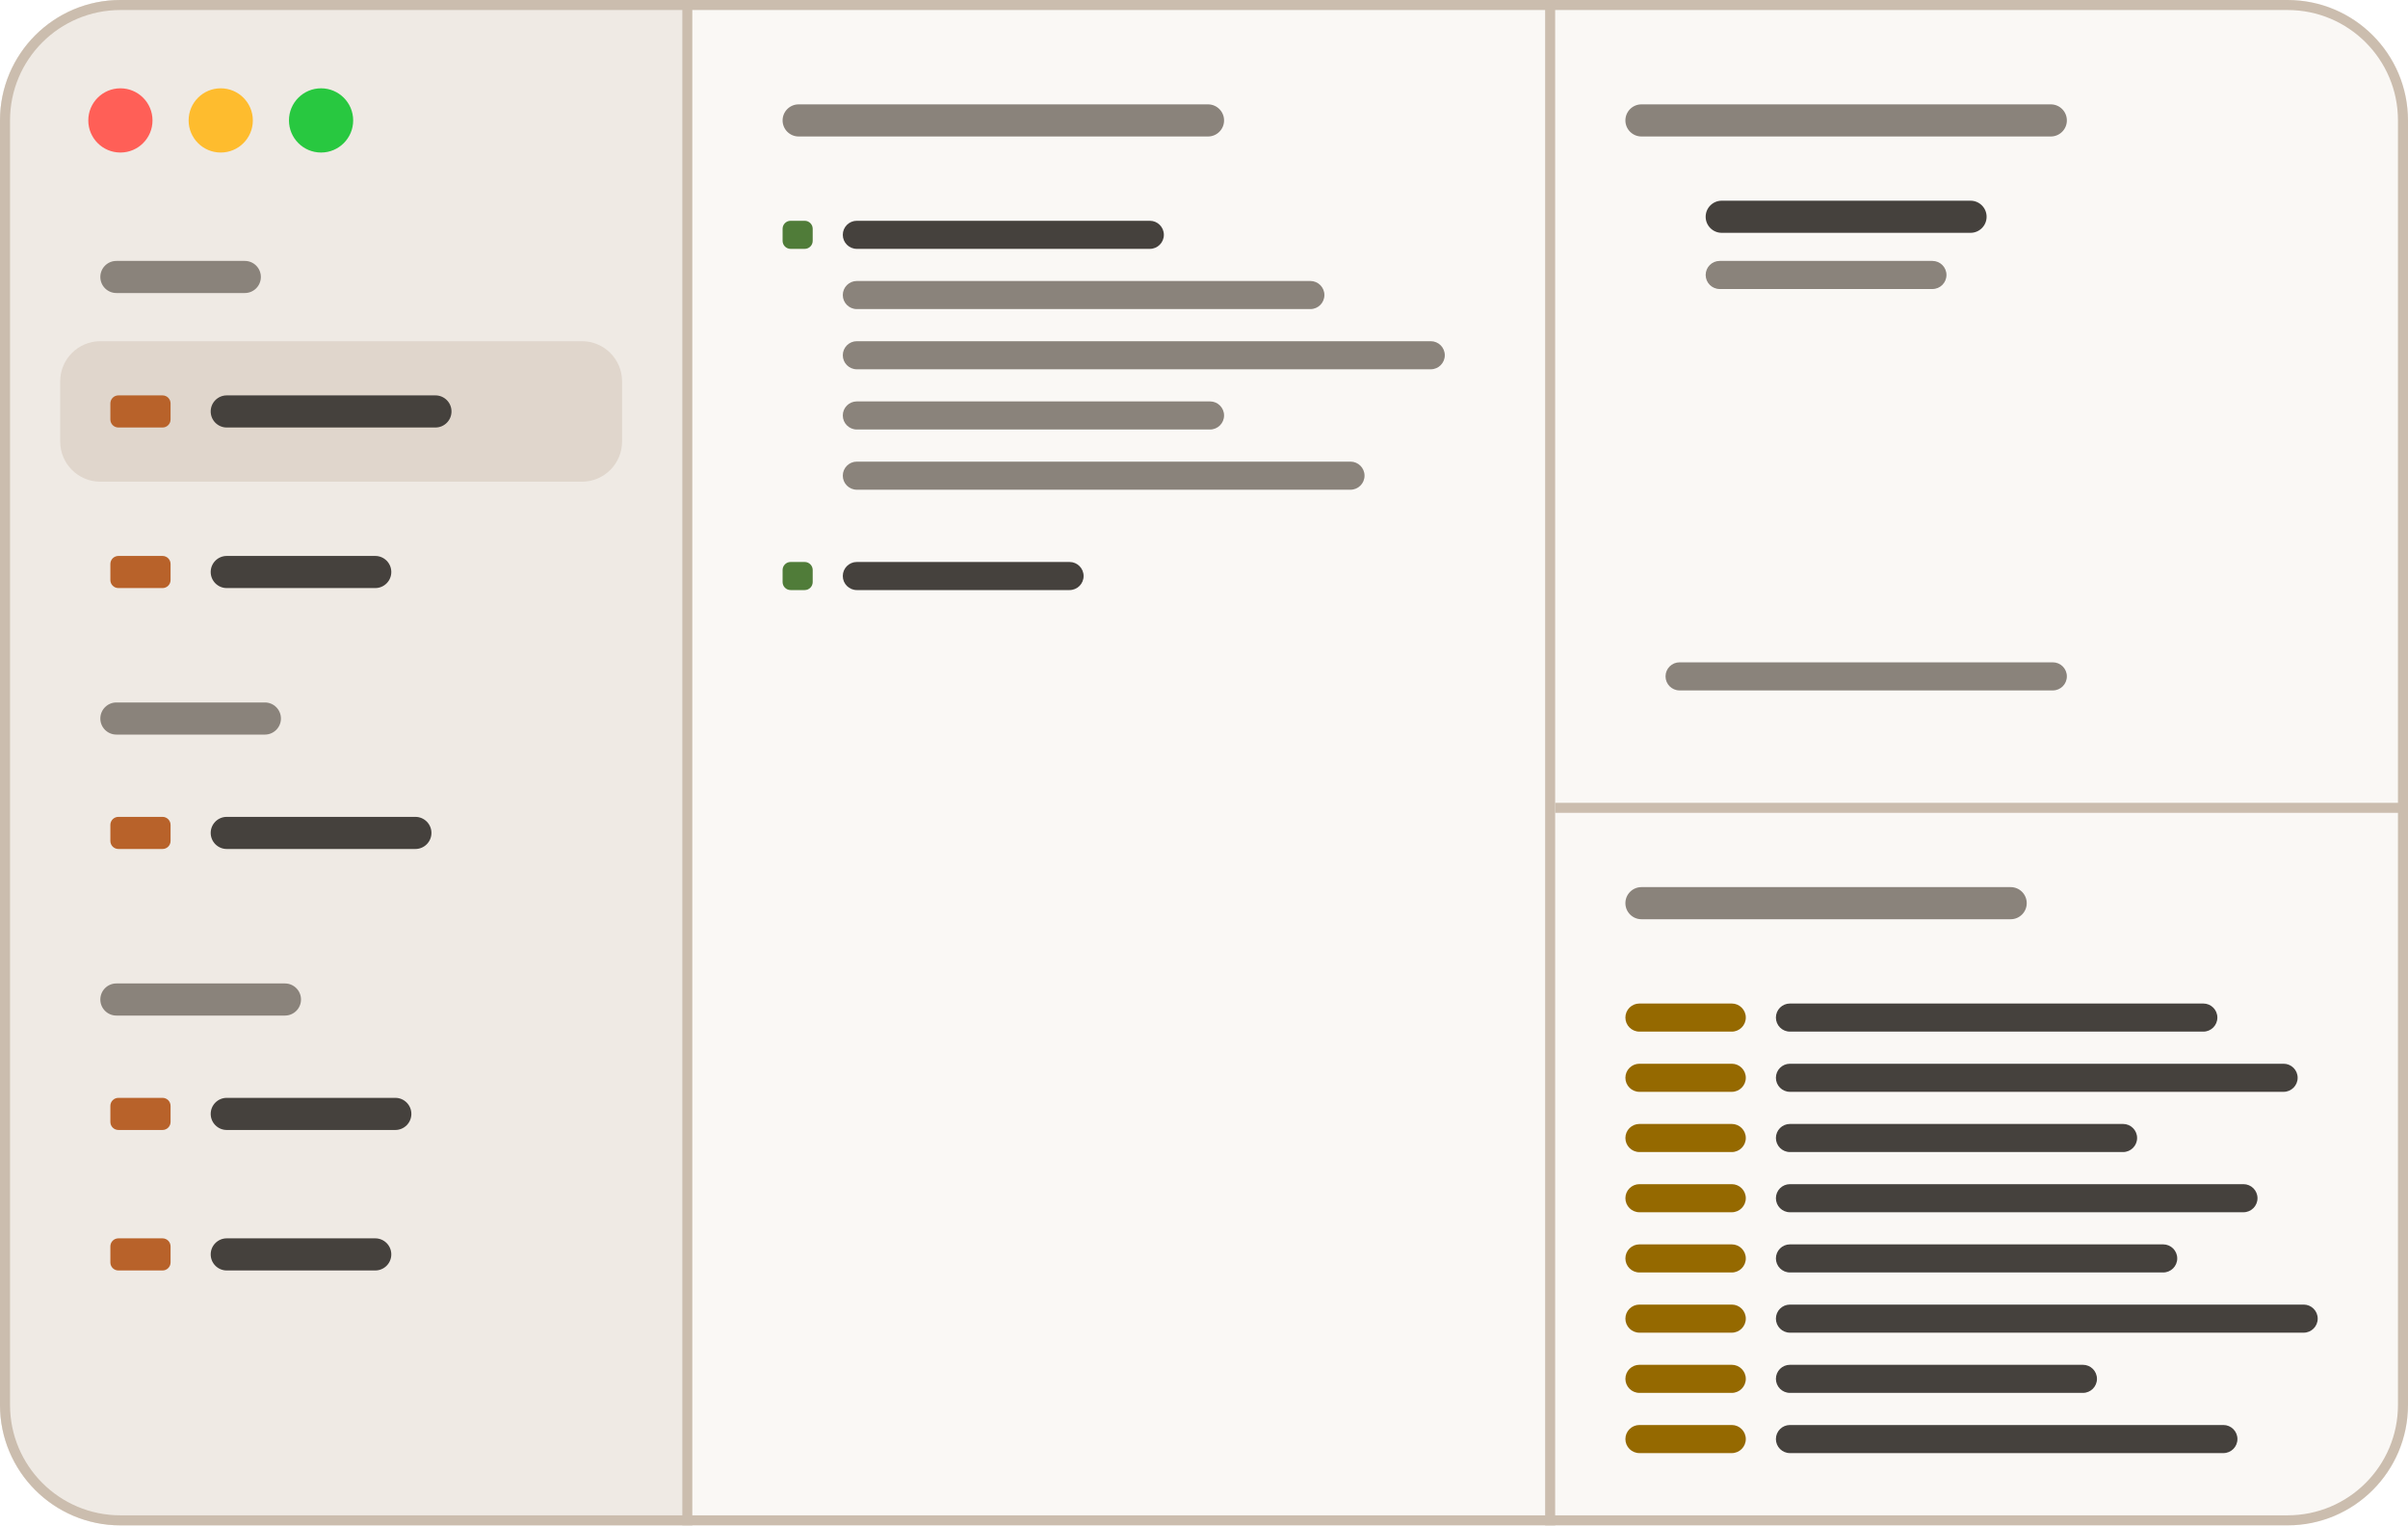
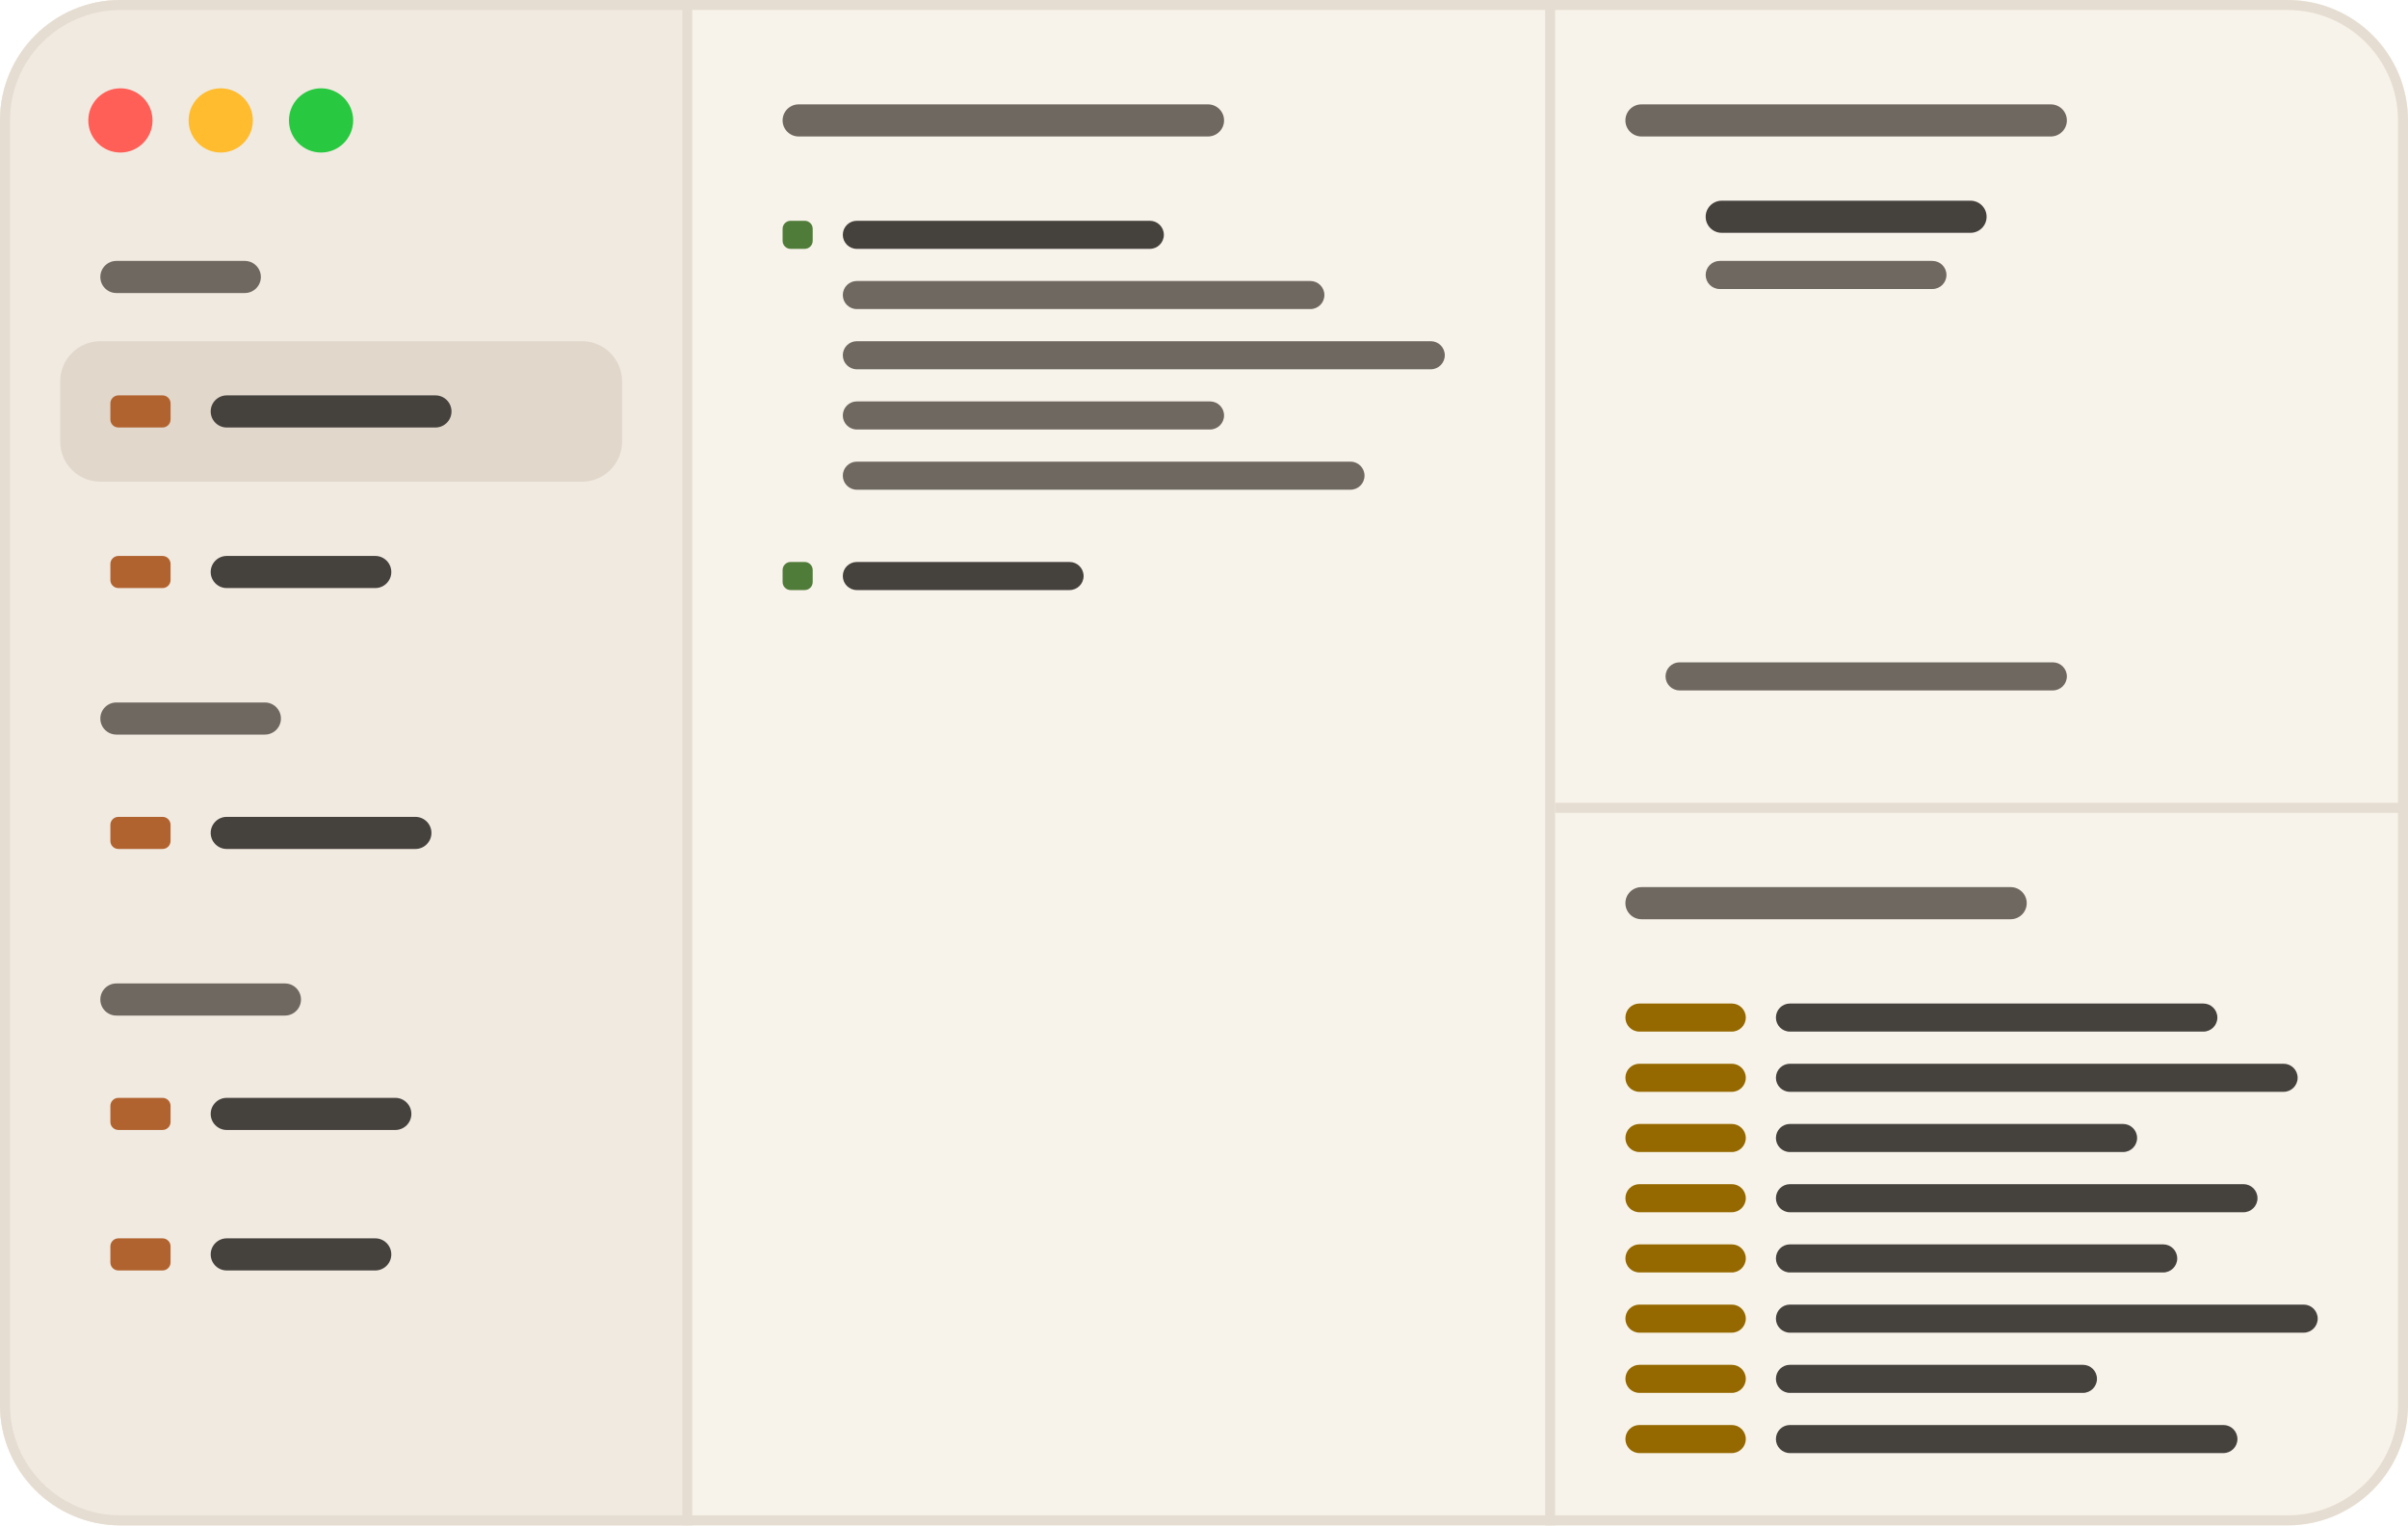
<svg xmlns="http://www.w3.org/2000/svg" viewBox="0 0 120 76">
  <defs>
    <clipPath id="window">
      <rect width="120" height="76" rx="6" />
    </clipPath>
    <clipPath id="below">
      <path d="M120 0V76H0z" />
    </clipPath>
  </defs>
  <g clip-path="url(#window)">
-     <rect width="120" height="76" fill="#faf8f5" />
-     <rect width="34" height="76" fill="#efeae4" />
-     <rect x="34" width="0.5" height="76" fill="#cbbdae" />
-     <rect x="77" width="0.5" height="76" fill="#cbbdae" />
-     <rect x="77.5" y="40" width="42.5" height="0.5" fill="#cbbdae" />
+     <rect width="120" height="76" fill="#f8f3ea" />
+     <rect width="34" height="76" fill="#f1eae1" />
+     <rect x="34" width="0.5" height="76" fill="#e5ddd1" />
+     <rect x="77" width="0.5" height="76" fill="#e5ddd1" />
+     <rect x="77.5" y="40" width="42.5" height="0.5" fill="#e5ddd1" />
    <circle cx="6" cy="6" r="1.6" fill="#ff5f57" />
    <circle cx="11" cy="6" r="1.6" fill="#febc2e" />
    <circle cx="16" cy="6" r="1.6" fill="#28c840" />
-     <g fill="#8a837b">
+     <g fill="#6f6861">
      <rect x="5" y="13" width="8" height="1.6" rx="0.8" />
      <rect x="5" y="35" width="9" height="1.6" rx="0.8" />
      <rect x="5" y="49" width="10" height="1.6" rx="0.8" />
    </g>
-     <rect x="3" y="17" width="28" height="7" rx="2" fill="#e0d6cc" />
-     <g fill="#b8622a">
+     <rect x="3" y="17" width="28" height="7" rx="2" fill="#e1d7cb" />
+     <g fill="#b1632f">
      <rect x="5.5" y="19.7" width="3" height="1.6" rx="0.4" />
      <rect x="5.5" y="27.7" width="3" height="1.6" rx="0.4" />
      <rect x="5.5" y="40.7" width="3" height="1.6" rx="0.4" />
      <rect x="5.5" y="54.7" width="3" height="1.6" rx="0.4" />
      <rect x="5.5" y="61.7" width="3" height="1.6" rx="0.4" />
    </g>
    <g fill="#45413d">
      <rect x="10.5" y="19.7" width="12" height="1.6" rx="0.8" />
      <rect x="10.5" y="27.7" width="9" height="1.6" rx="0.8" />
      <rect x="10.5" y="40.7" width="11" height="1.6" rx="0.8" />
      <rect x="10.5" y="54.7" width="10" height="1.6" rx="0.8" />
      <rect x="10.5" y="61.7" width="9" height="1.6" rx="0.8" />
    </g>
-     <g fill="#8a837b">
+     <g fill="#6f6861">
      <rect x="39" y="5.2" width="22" height="1.6" rx="0.8" />
      <rect x="81" y="5.2" width="22" height="1.6" rx="0.8" />
      <rect x="81" y="44.2" width="20" height="1.6" rx="0.8" />
      <rect x="42" y="14" width="24" height="1.4" rx="0.7" />
      <rect x="42" y="17" width="30" height="1.4" rx="0.7" />
      <rect x="42" y="20" width="19" height="1.4" rx="0.7" />
      <rect x="42" y="23" width="26" height="1.4" rx="0.7" />
      <rect x="85" y="13" width="12" height="1.4" rx="0.7" />
      <rect x="83" y="33" width="20" height="1.4" rx="0.7" />
    </g>
    <g fill="#507c39">
      <rect x="39" y="11" width="1.5" height="1.4" rx="0.4" />
      <rect x="39" y="28" width="1.5" height="1.4" rx="0.4" />
    </g>
    <g fill="#45413d">
      <rect x="42" y="11" width="16" height="1.4" rx="0.7" />
      <rect x="42" y="28" width="12" height="1.4" rx="0.7" />
      <rect x="85" y="10" width="14" height="1.6" rx="0.8" />
    </g>
    <g fill="#956900">
      <rect x="81" y="50" width="6" height="1.4" rx="0.7" />
      <rect x="81" y="53" width="6" height="1.4" rx="0.7" />
      <rect x="81" y="56" width="6" height="1.4" rx="0.7" />
      <rect x="81" y="59" width="6" height="1.4" rx="0.7" />
      <rect x="81" y="62" width="6" height="1.4" rx="0.7" />
      <rect x="81" y="65" width="6" height="1.4" rx="0.7" />
      <rect x="81" y="68" width="6" height="1.4" rx="0.7" />
      <rect x="81" y="71" width="6" height="1.4" rx="0.7" />
    </g>
    <g fill="#45413d">
      <rect x="88.5" y="50" width="22" height="1.4" rx="0.7" />
      <rect x="88.5" y="53" width="26" height="1.4" rx="0.7" />
      <rect x="88.5" y="56" width="18" height="1.4" rx="0.7" />
      <rect x="88.5" y="59" width="24" height="1.4" rx="0.7" />
      <rect x="88.5" y="62" width="20" height="1.4" rx="0.7" />
      <rect x="88.5" y="65" width="27" height="1.4" rx="0.7" />
      <rect x="88.5" y="68" width="16" height="1.4" rx="0.7" />
      <rect x="88.5" y="71" width="23" height="1.4" rx="0.7" />
    </g>
-     <rect x="0.25" y="0.25" width="119.5" height="75.5" rx="5.75" fill="none" stroke="#cbbdae" stroke-width="0.5" />
+     <rect x="0.25" y="0.25" width="119.5" height="75.5" rx="5.75" fill="none" stroke="#e5ddd1" stroke-width="0.5" />
  </g>
</svg>
